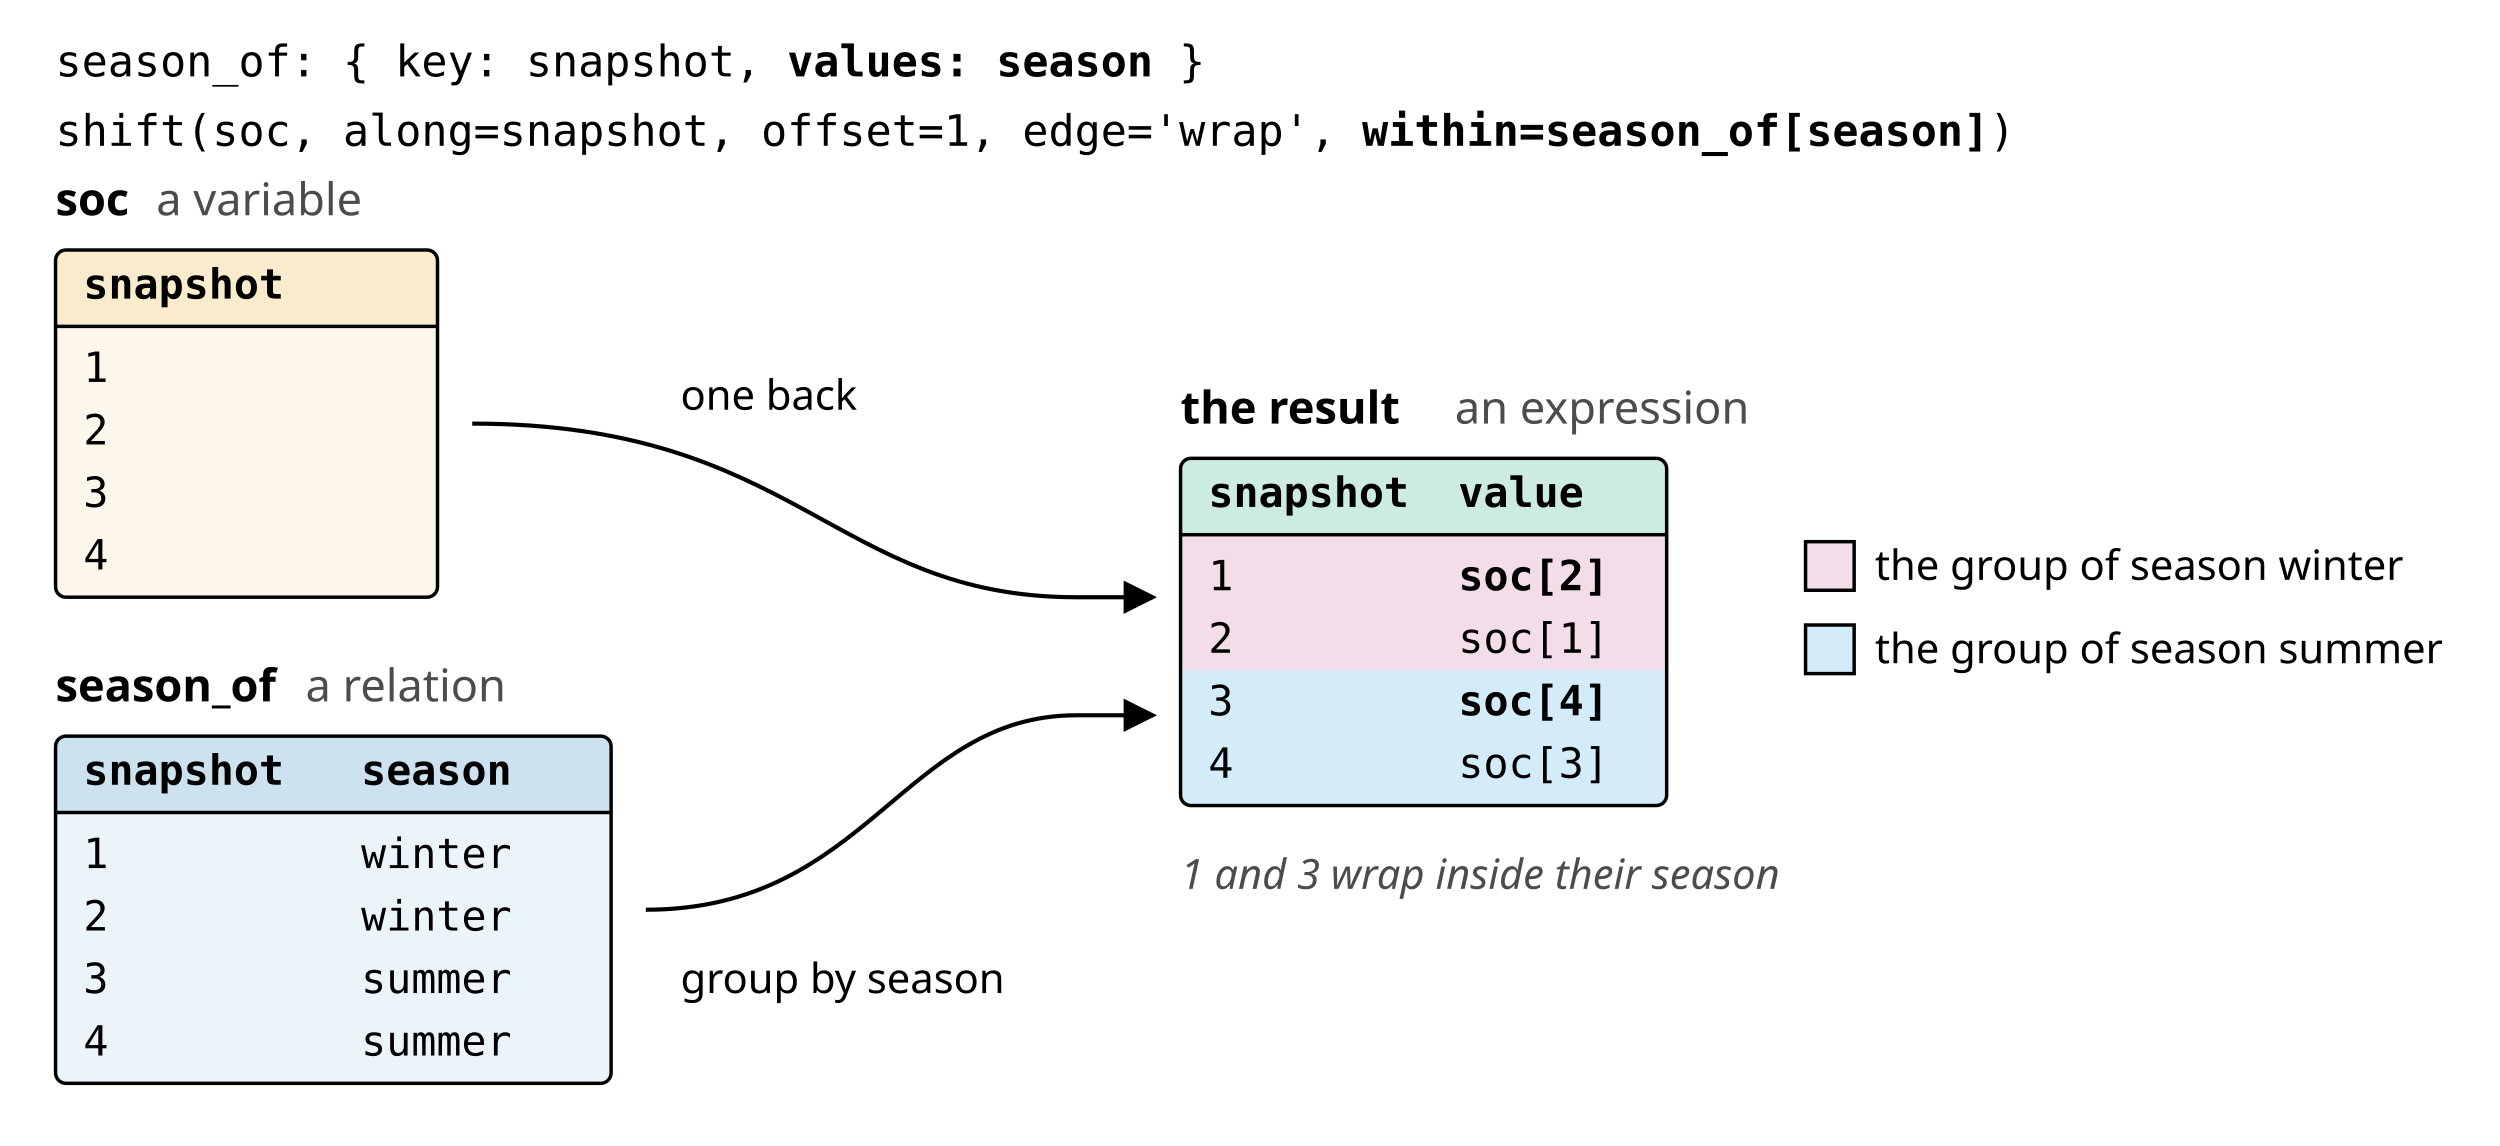
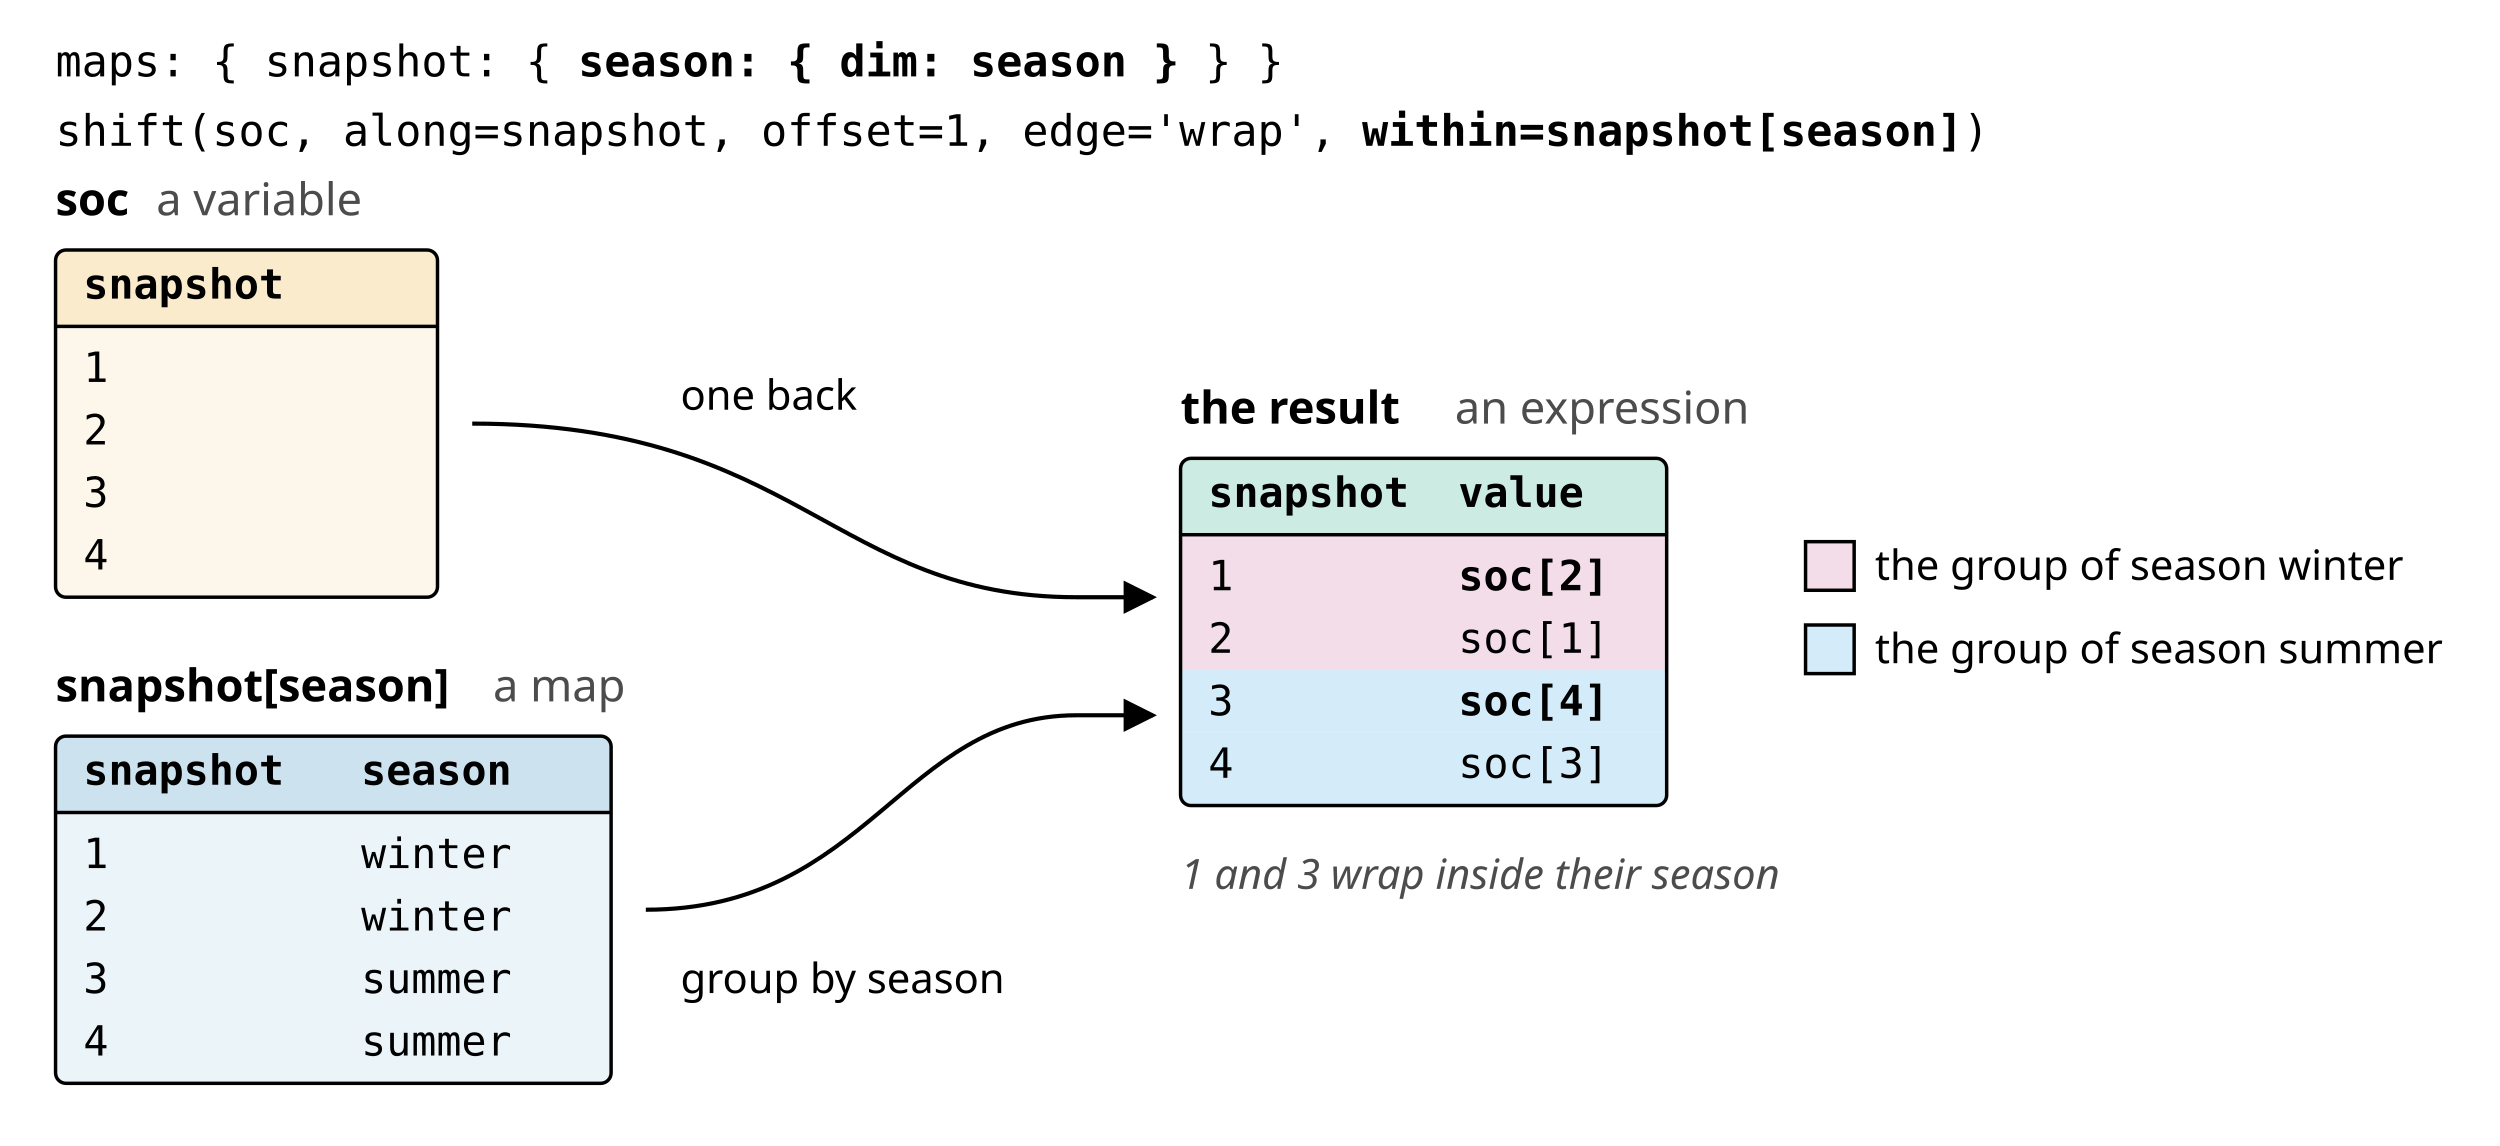
<svg xmlns="http://www.w3.org/2000/svg" viewBox="0 0 720 330" width="720" height="330" style="max-width: 100%; height: auto" role="img" aria-labelledby="rps-t rps-d" font-family="ui-sans-serif, system-ui, sans-serif" font-size="13">
  <defs>
    <marker id="rps-arrow" viewBox="0 0 8 8" refX="7" refY="4" markerWidth="8" markerHeight="8" orient="auto">
      <path d="M0,0 L8,4 L0,8 z" fill="currentColor" />
    </marker>
  </defs>
  <g stroke="none">
    <path d="M16,94 V75 A3,3 0 0 1 19,72 H123 A3,3 0 0 1 126,75 V94 Z" fill="#E69F00" fill-opacity="0.2" />
    <path d="M16,94 H126 V169 A3,3 0 0 1 123,172 H19 A3,3 0 0 1 16,169 Z" fill="#E69F00" fill-opacity="0.08" />
    <path d="M16,234 V215 A3,3 0 0 1 19,212 H173 A3,3 0 0 1 176,215 V234 Z" fill="#0072B2" fill-opacity="0.2" />
    <path d="M16,234 H176 V309 A3,3 0 0 1 173,312 H19 A3,3 0 0 1 16,309 Z" fill="#0072B2" fill-opacity="0.08" />
    <path d="M340,154 V135 A3,3 0 0 1 343,132 H477 A3,3 0 0 1 480,135 V154 Z" fill="#009E73" fill-opacity="0.2" />
    <path d="M340,154 H480 V175 H340 Z" fill="#CC79A7" fill-opacity="0.25" />
    <path d="M340,175 H480 V193 H340 Z" fill="#CC79A7" fill-opacity="0.25" />
    <path d="M340,193 H480 V211 H340 Z" fill="#56B4E9" fill-opacity="0.25" />
    <path d="M340,211 H480 V229 A3,3 0 0 1 477,232 H343 A3,3 0 0 1 340,229 Z" fill="#56B4E9" fill-opacity="0.25" />
  </g>
  <g fill="currentColor" font-family="ui-monospace, SFMono-Regular, Menlo, monospace" font-size="12.5">
-     <text x="16" y="22">season_of: { key: snapshot, <tspan font-weight="bold">values: season</tspan> }</text>
-     <text x="16" y="42">shift(soc, along=snapshot, offset=1, edge='wrap', <tspan font-weight="bold">within=season_of[season]</tspan>)</text>
+     <text x="16" y="22">maps: { snapshot: { <tspan font-weight="bold">season: { dim: season }</tspan> } }</text>
+     <text x="16" y="42">shift(soc, along=snapshot, offset=1, edge='wrap', <tspan font-weight="bold">within=snapshot[season]</tspan>)</text>
  </g>
  <text x="16" y="62" font-weight="bold" fill="currentColor">soc</text>
  <text x="45" y="62" fill="currentColor" fill-opacity="0.7">a variable</text>
  <g fill="currentColor" font-family="ui-monospace, SFMono-Regular, Menlo, monospace" font-size="12">
    <text x="24" y="86" font-weight="bold">snapshot</text>
    <text x="24" y="110">1</text>
    <text x="24" y="128">2</text>
    <text x="24" y="146">3</text>
    <text x="24" y="164">4</text>
  </g>
  <g fill="none" stroke="currentColor" stroke-width="1">
    <rect x="16" y="72" width="110" height="100" rx="3" />
    <line x1="16" y1="94" x2="126" y2="94" />
  </g>
-   <text x="16" y="202" font-weight="bold" fill="currentColor">season_of</text>
-   <text x="88" y="202" fill="currentColor" fill-opacity="0.7">a relation</text>
+   <text x="16" y="202" font-weight="bold" fill="currentColor">snapshot[season]</text>
+   <text x="142" y="202" fill="currentColor" fill-opacity="0.7">a map</text>
  <g fill="currentColor" font-family="ui-monospace, SFMono-Regular, Menlo, monospace" font-size="12">
    <text x="24" y="226" font-weight="bold">snapshot</text>
    <text x="104" y="226" font-weight="bold">season</text>
    <text x="24" y="250">1</text>
    <text x="104" y="250">winter</text>
    <text x="24" y="268">2</text>
    <text x="104" y="268">winter</text>
    <text x="24" y="286">3</text>
    <text x="104" y="286">summer</text>
    <text x="24" y="304">4</text>
    <text x="104" y="304">summer</text>
  </g>
  <g fill="none" stroke="currentColor" stroke-width="1">
    <rect x="16" y="212" width="160" height="100" rx="3" />
    <line x1="16" y1="234" x2="176" y2="234" />
  </g>
  <text x="340" y="122" font-weight="bold" fill="currentColor">the result</text>
  <text x="419" y="122" fill="currentColor" fill-opacity="0.7">an expression</text>
  <g fill="currentColor" font-family="ui-monospace, SFMono-Regular, Menlo, monospace" font-size="12">
    <text x="348" y="146" font-weight="bold">snapshot</text>
    <text x="420" y="146" font-weight="bold">value</text>
    <text x="348" y="170">1</text>
    <text x="420" y="170" font-weight="bold">soc[2]</text>
    <text x="348" y="188">2</text>
    <text x="420" y="188">soc[1]</text>
    <text x="348" y="206">3</text>
    <text x="420" y="206" font-weight="bold">soc[4]</text>
    <text x="348" y="224">4</text>
    <text x="420" y="224">soc[3]</text>
  </g>
  <g fill="none" stroke="currentColor" stroke-width="1">
    <rect x="340" y="132" width="140" height="100" rx="3" />
    <line x1="340" y1="154" x2="480" y2="154" />
  </g>
  <g stroke="currentColor" fill="none" stroke-width="1.2" marker-end="url(#rps-arrow)">
    <path d="M136,122 C230,122 240,172 310,172 H332" />
    <path d="M186,262 C250,262 260,206 310,206 H332" />
  </g>
  <g fill="currentColor" font-size="12">
    <text x="196" y="118">one back</text>
    <text x="196" y="286">group by season</text>
  </g>
  <text x="340" y="256" fill="currentColor" font-size="12" font-style="italic" fill-opacity="0.7">1 and 3 wrap inside their season</text>
  <rect x="520" y="156" width="14" height="14" fill="#CC79A7" fill-opacity="0.25" stroke="currentColor" stroke-width="1" />
  <text x="540" y="167" fill="currentColor" font-size="12">the group of season winter</text>
  <rect x="520" y="180" width="14" height="14" fill="#56B4E9" fill-opacity="0.25" stroke="currentColor" stroke-width="1" />
  <text x="540" y="191" fill="currentColor" font-size="12">the group of season summer</text>
</svg>
